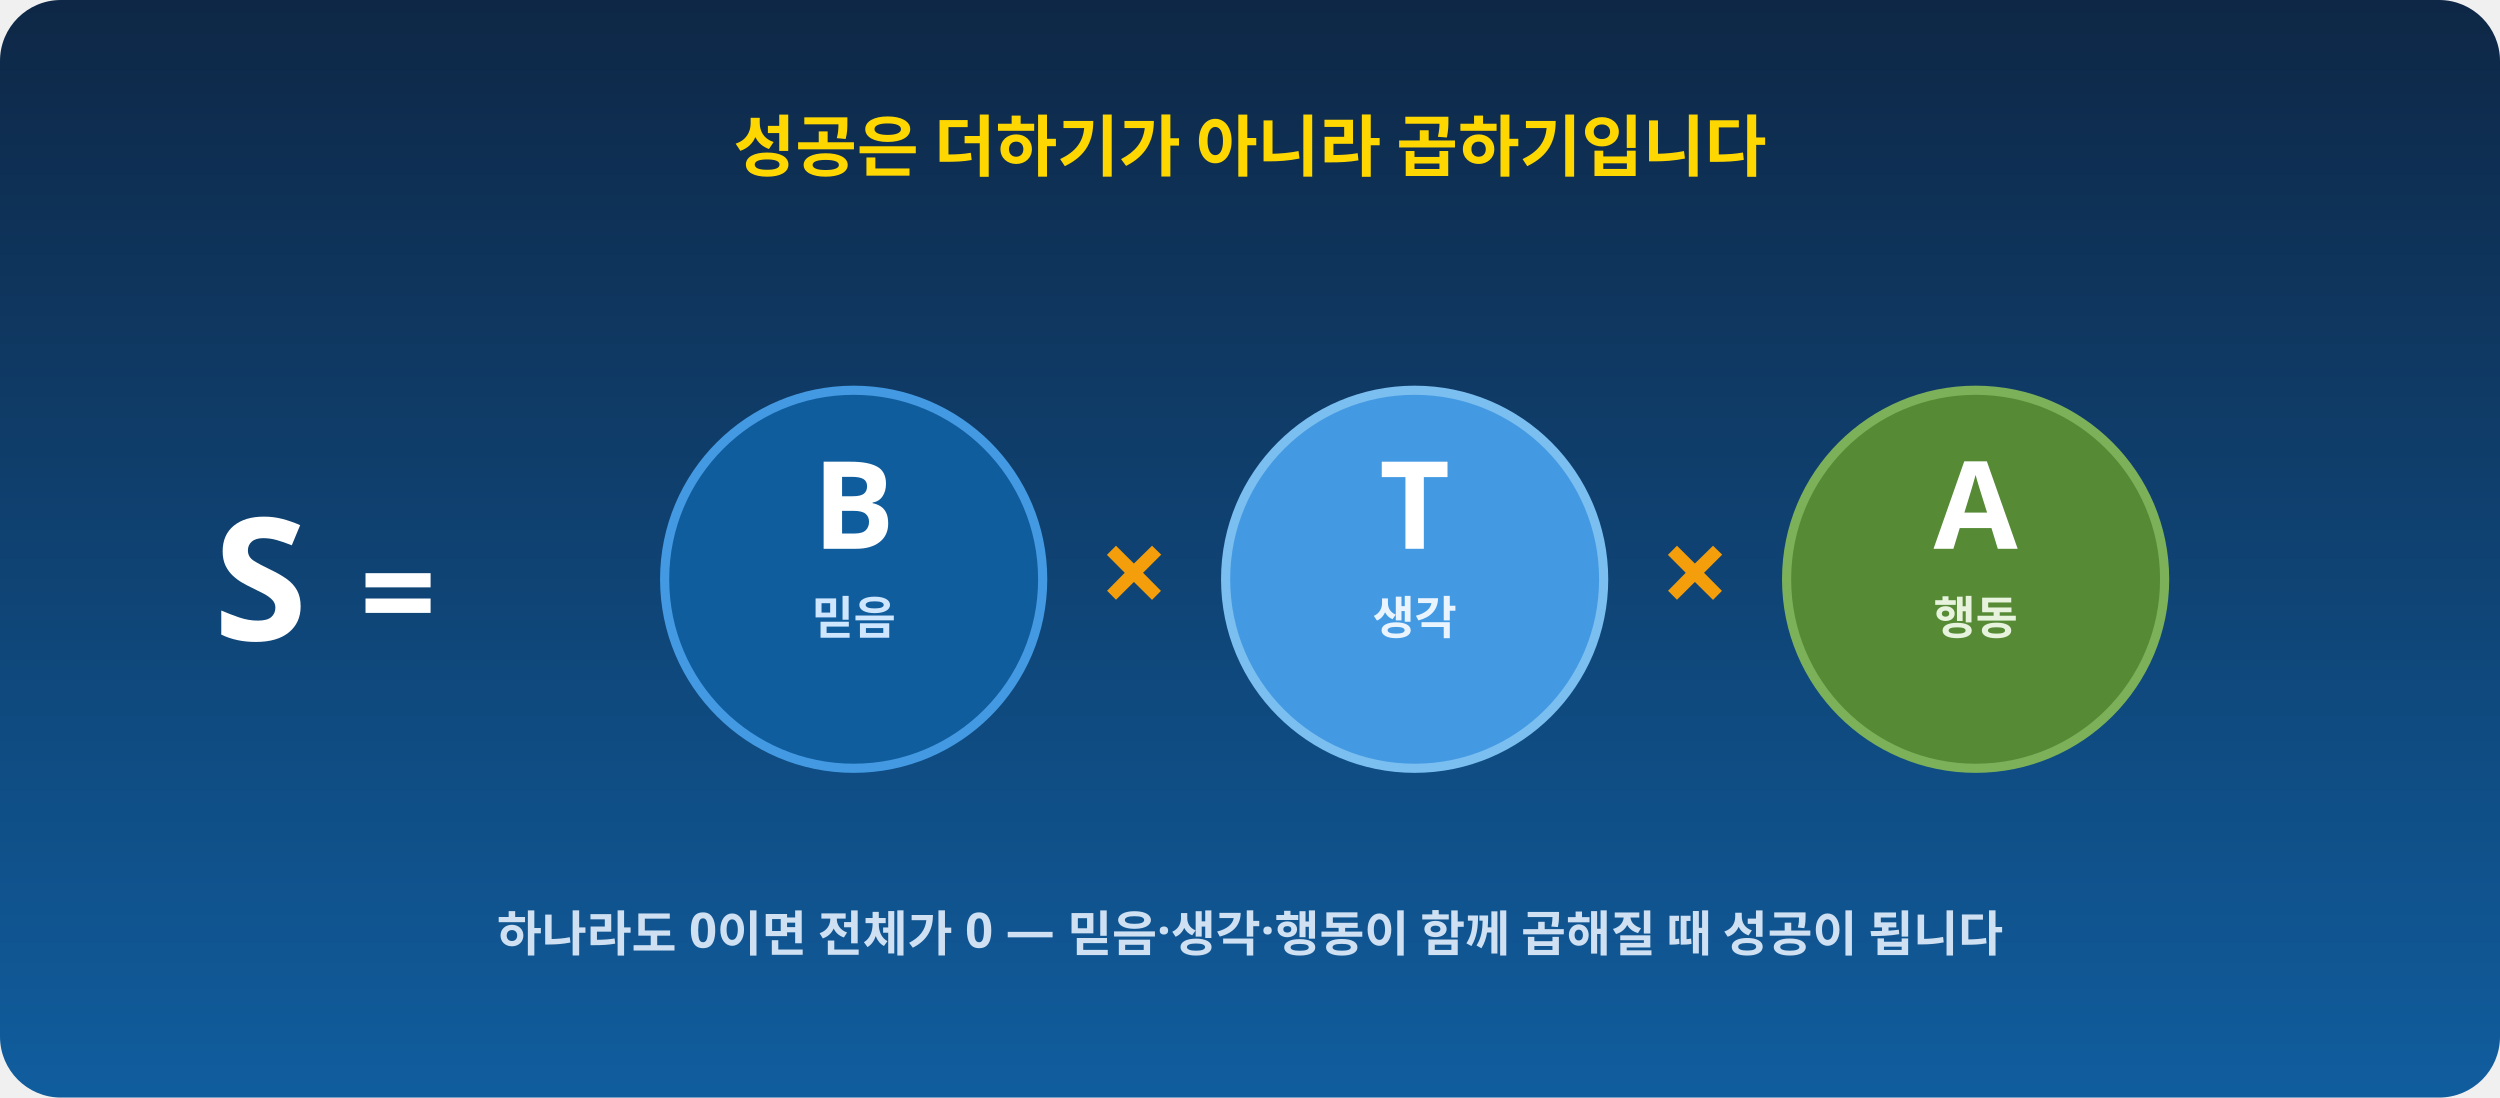
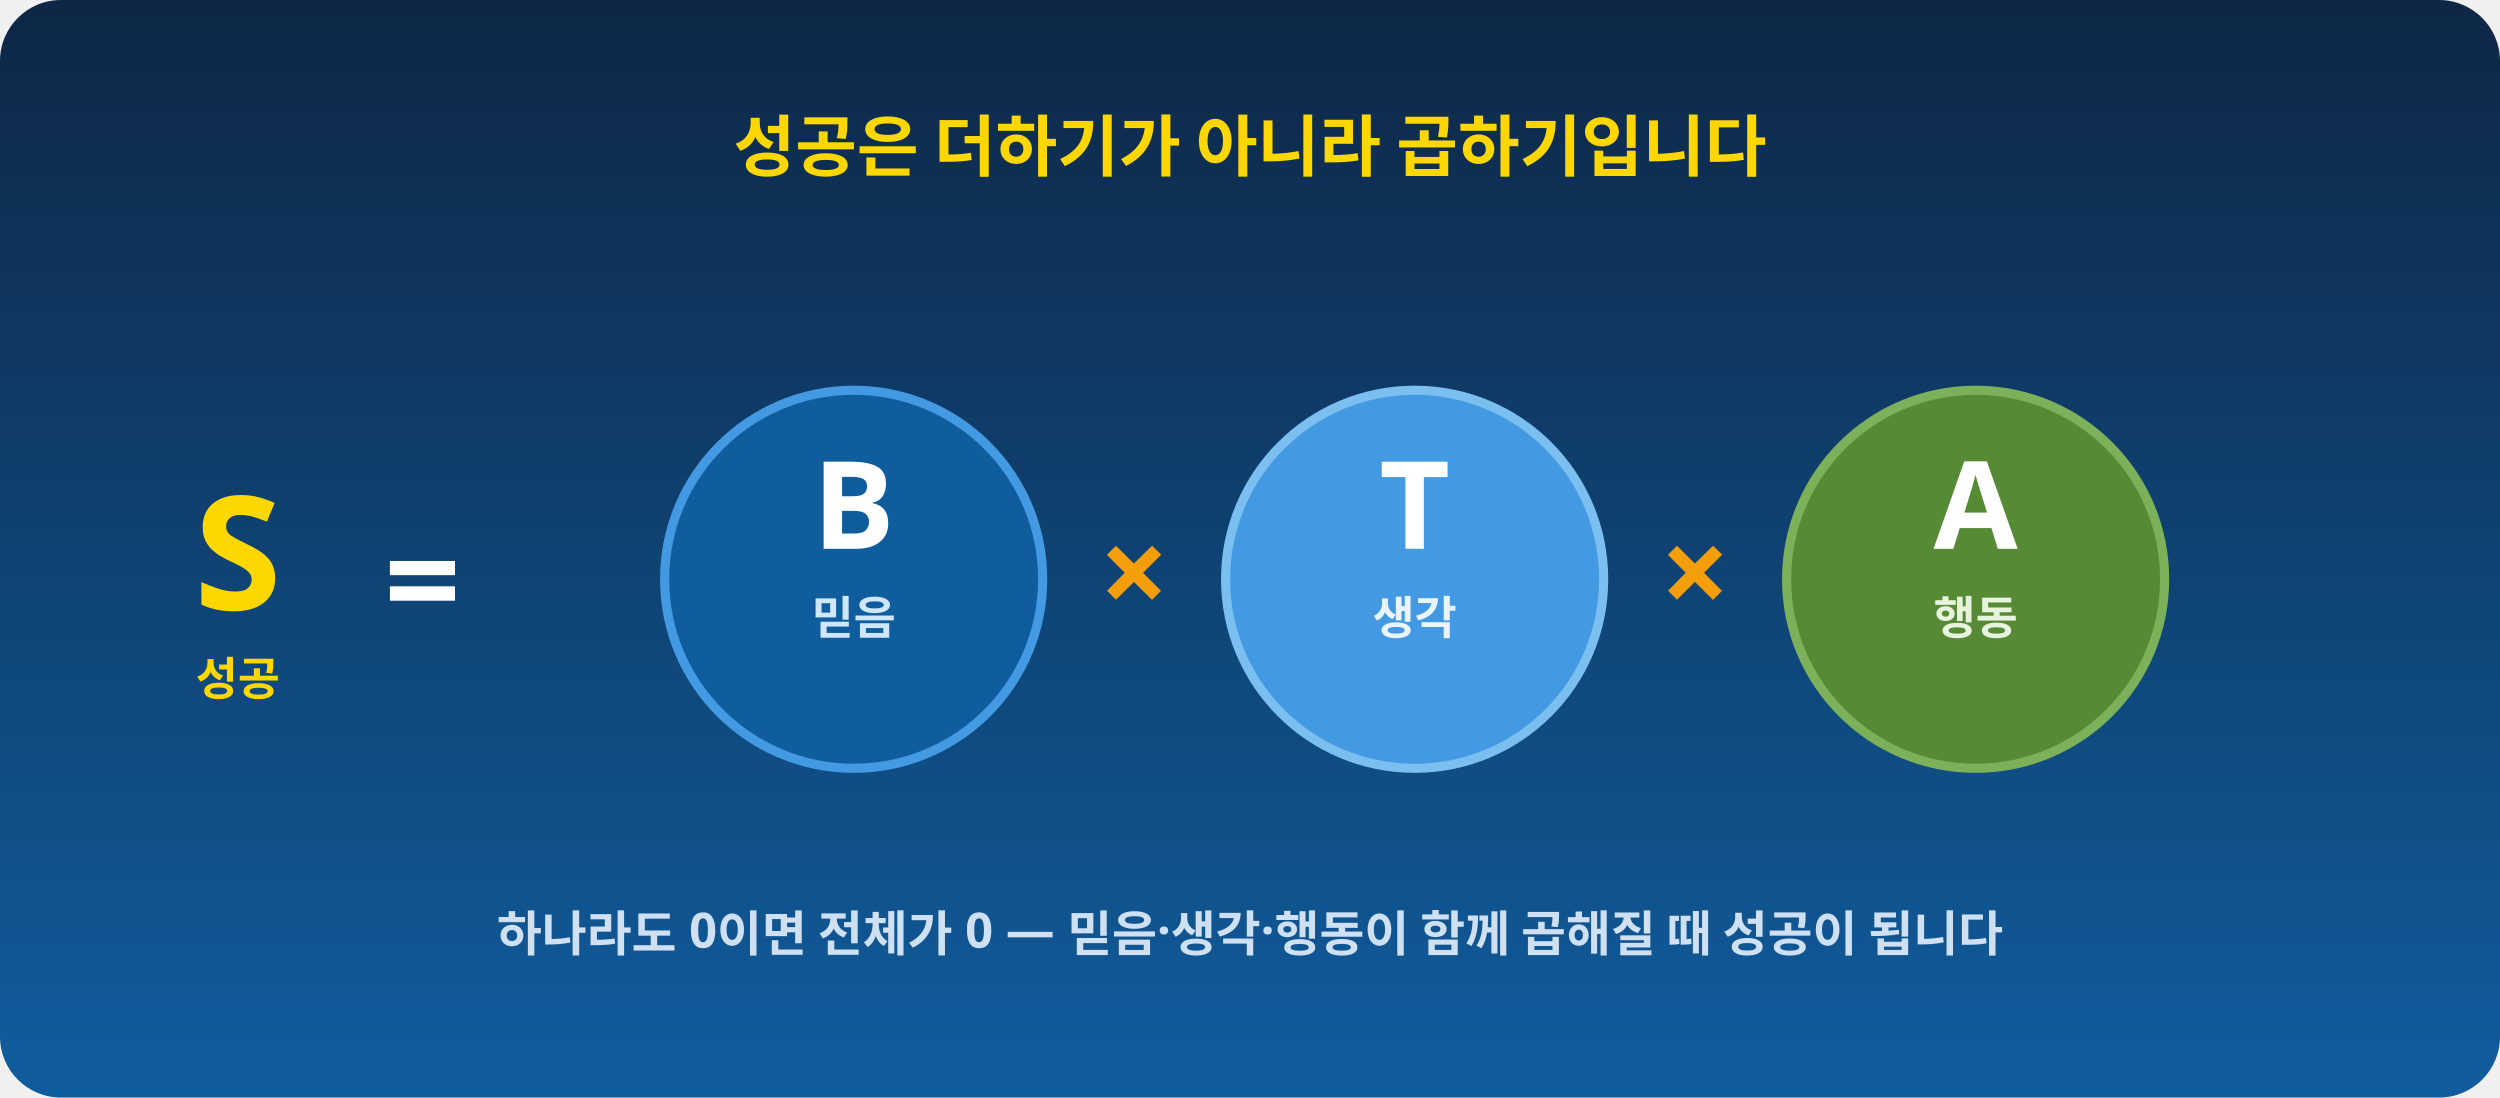
- <svg xmlns="http://www.w3.org/2000/svg" viewBox="0 0 820 360" role="img" aria-label="성공 = 믿음 × 생각 × 행동 공식 다이어그램">
+ <svg xmlns="http://www.w3.org/2000/svg" viewBox="0 0 820 360" role="img" aria-label="성공(S) = 믿음(B) × 생각(T) × 행동(A) 공식 다이어그램">
  <defs>
    <linearGradient id="bg" x1="0" y1="0" x2="0" y2="1">
      <stop offset="0" stop-color="#0e2746" />
      <stop offset="1" stop-color="#105d9e" />
    </linearGradient>
  </defs>
  <rect width="820" height="360" rx="20" fill="url(#bg)" />
  <text x="410" y="56" text-anchor="middle" fill="#ffd700" font-family="sans-serif" font-size="22" font-weight="800">성공은 더하기가 아니라 곱하기입니다</text>
-   <text x="70" y="210" fill="#ffffff" font-family="sans-serif" font-size="56" font-weight="800">S</text>
-   <text x="118" y="210" fill="#ffffff" font-family="sans-serif" font-size="44" font-weight="700">=</text>
+   <text x="78" y="200" text-anchor="middle" fill="#ffd700" font-family="sans-serif" font-size="52" font-weight="800">S</text>
+   <text x="78" y="228" text-anchor="middle" fill="#ffd700" font-family="sans-serif" font-size="15" font-weight="700">성공</text>
+   <text x="126" y="206" fill="#ffffff" font-family="sans-serif" font-size="44" font-weight="700">=</text>
  <g>
    <circle cx="280" cy="190" r="62" fill="#105d9e" stroke="#439ae3" stroke-width="3" />
    <text x="280" y="180" text-anchor="middle" fill="#ffffff" font-family="sans-serif" font-size="40" font-weight="800">B</text>
    <text x="280" y="208" text-anchor="middle" fill="#cfe6ff" font-family="sans-serif" font-size="15" font-weight="700">믿음</text>
  </g>
  <text x="372" y="202" text-anchor="middle" fill="#f59e0b" font-family="sans-serif" font-size="40" font-weight="800">×</text>
  <g>
    <circle cx="464" cy="190" r="62" fill="#439ae3" stroke="#7bbef0" stroke-width="3" />
    <text x="464" y="180" text-anchor="middle" fill="#ffffff" font-family="sans-serif" font-size="40" font-weight="800">T</text>
    <text x="464" y="208" text-anchor="middle" fill="#eaf4ff" font-family="sans-serif" font-size="15" font-weight="700">생각</text>
  </g>
  <text x="556" y="202" text-anchor="middle" fill="#f59e0b" font-family="sans-serif" font-size="40" font-weight="800">×</text>
  <g>
    <circle cx="648" cy="190" r="62" fill="#568a35" stroke="#7cb15a" stroke-width="3" />
    <text x="648" y="180" text-anchor="middle" fill="#ffffff" font-family="sans-serif" font-size="40" font-weight="800">A</text>
    <text x="648" y="208" text-anchor="middle" fill="#e7f3dd" font-family="sans-serif" font-size="15" font-weight="700">행동</text>
  </g>
  <text x="410" y="312" text-anchor="middle" fill="#cfe0f2" font-family="sans-serif" font-size="16" font-weight="600">하나라도 0이면 전체가 0 — 믿음·생각·행동이 함께 곱해질 때 성공이 됩니다</text>
</svg>
